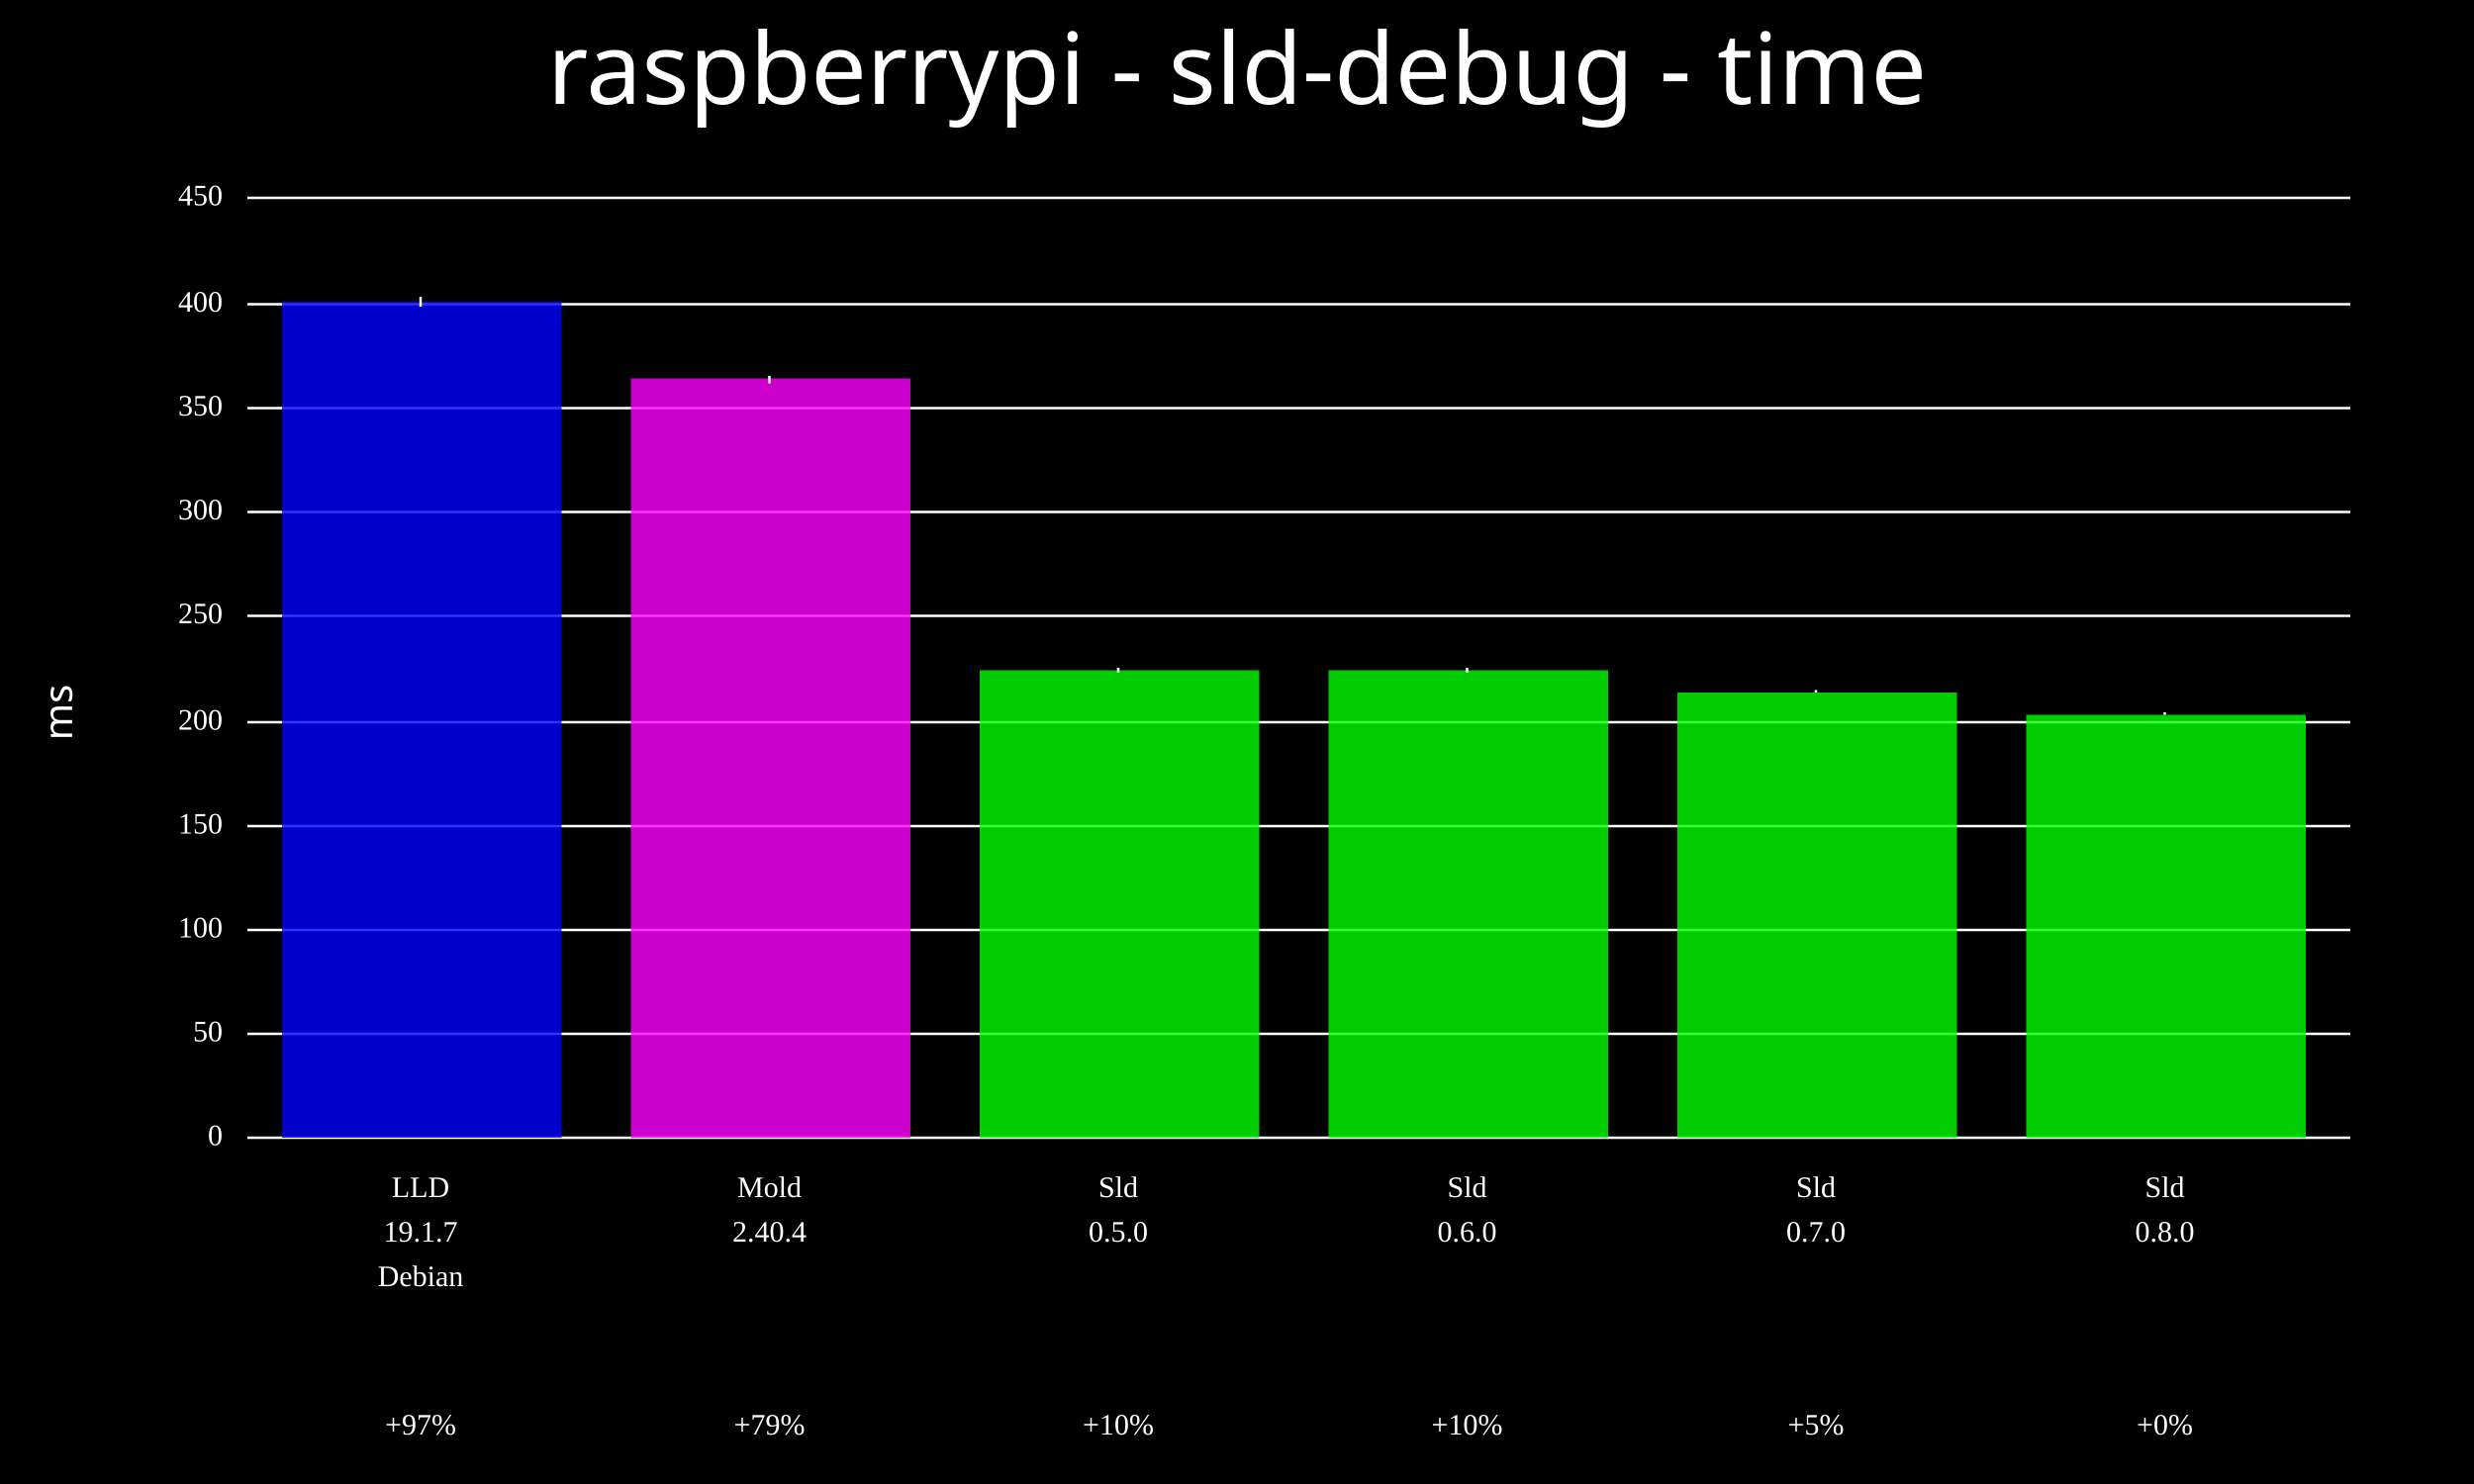
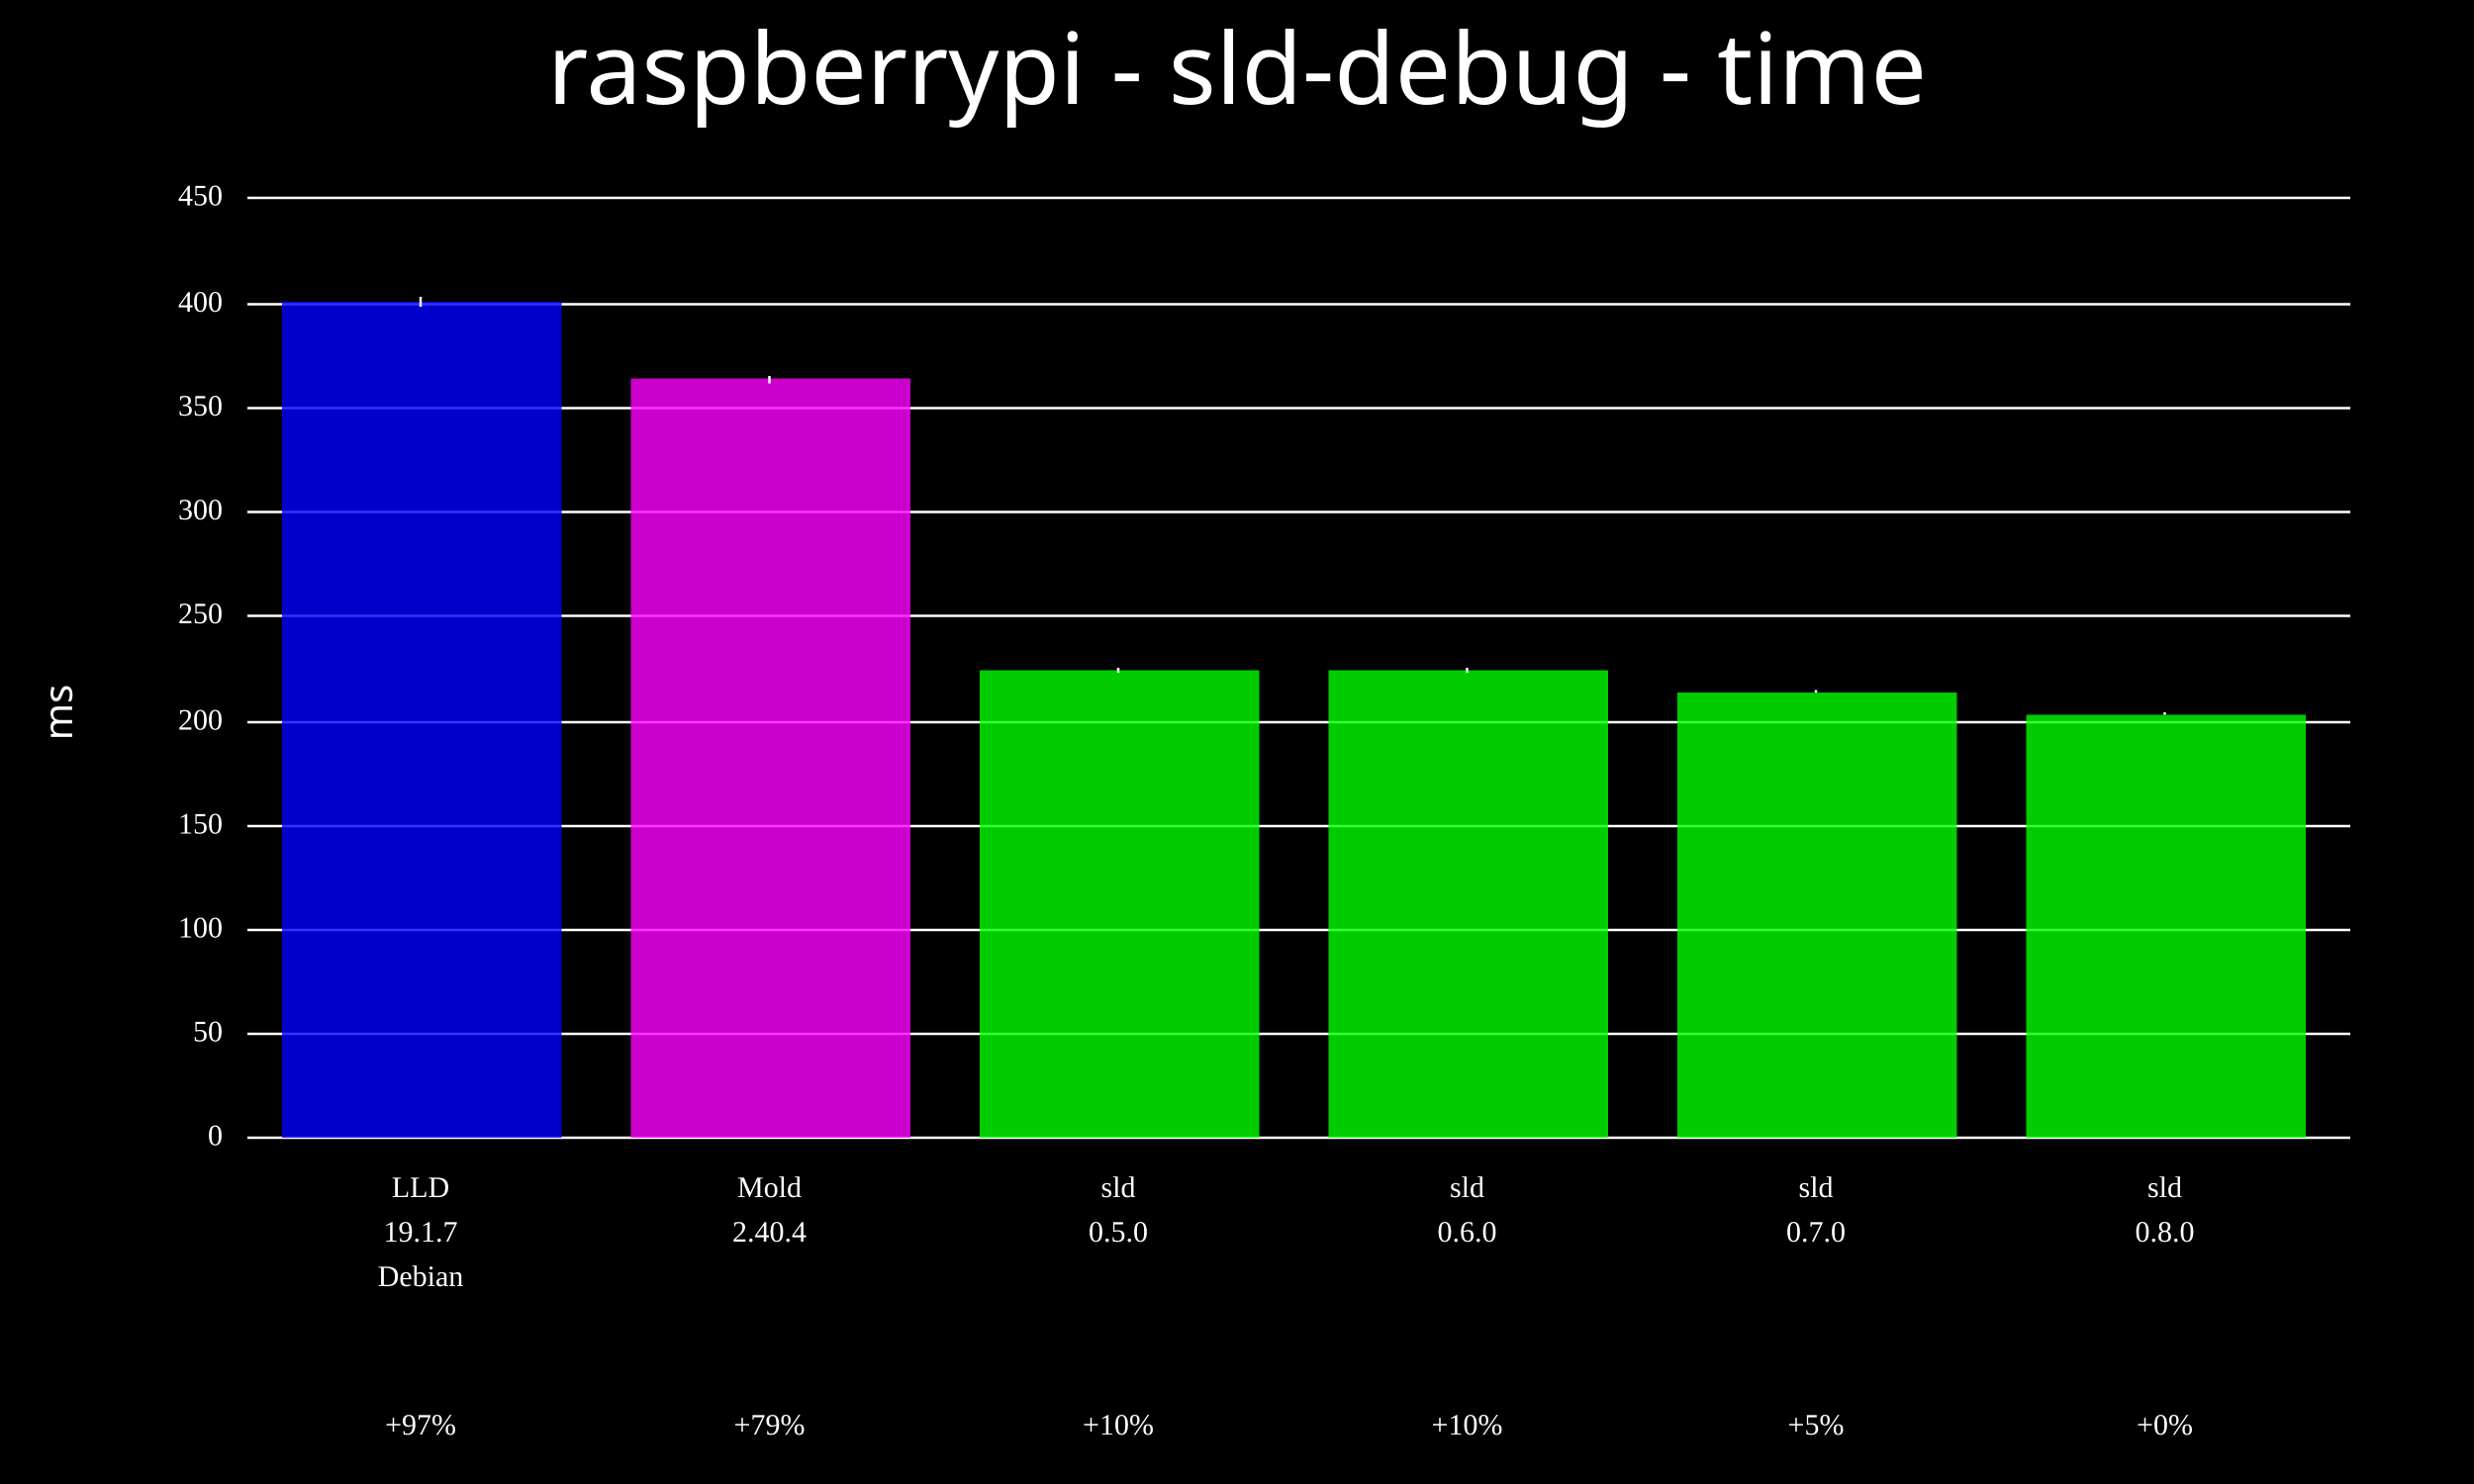
<svg xmlns="http://www.w3.org/2000/svg" width="1000" height="600" viewBox="0 0 1000 600">
  <rect x="0" y="0" width="1000" height="600" fill="#000000" />
  <text x="500" y="10" dy="0.8em" text-anchor="middle" font-family="sans-serif" font-size="40" fill="#FFFFFF">
raspberrypi - sld-debug - time</text>
  <text x="5" y="300" dy="0.76em" text-anchor="middle" font-family="sans-serif" font-size="16" fill="#FFFFFF" transform="rotate(270, 5, 288)">ms</text>
  <line x1="100" y1="460" x2="950" y2="460" stroke="#FFFFFF" />
  <text x="90" y="460" dy="0.5ex" text-anchor="end" fill="#FFFFFF">0</text>
  <line x1="100" y1="418" x2="950" y2="418" stroke="#FFFFFF" />
  <text x="90" y="418" dy="0.5ex" text-anchor="end" fill="#FFFFFF">50</text>
  <line x1="100" y1="376" x2="950" y2="376" stroke="#FFFFFF" />
  <text x="90" y="376" dy="0.5ex" text-anchor="end" fill="#FFFFFF">100</text>
  <line x1="100" y1="334" x2="950" y2="334" stroke="#FFFFFF" />
  <text x="90" y="334" dy="0.5ex" text-anchor="end" fill="#FFFFFF">150</text>
  <line x1="100" y1="292" x2="950" y2="292" stroke="#FFFFFF" />
  <text x="90" y="292" dy="0.5ex" text-anchor="end" fill="#FFFFFF">200</text>
  <line x1="100" y1="249" x2="950" y2="249" stroke="#FFFFFF" />
  <text x="90" y="249" dy="0.5ex" text-anchor="end" fill="#FFFFFF">250</text>
  <line x1="100" y1="207" x2="950" y2="207" stroke="#FFFFFF" />
  <text x="90" y="207" dy="0.5ex" text-anchor="end" fill="#FFFFFF">300</text>
  <line x1="100" y1="165" x2="950" y2="165" stroke="#FFFFFF" />
  <text x="90" y="165" dy="0.5ex" text-anchor="end" fill="#FFFFFF">350</text>
  <line x1="100" y1="123" x2="950" y2="123" stroke="#FFFFFF" />
  <text x="90" y="123" dy="0.5ex" text-anchor="end" fill="#FFFFFF">400</text>
  <line x1="100" y1="80" x2="950" y2="80" stroke="#FFFFFF" />
  <text x="90" y="80" dy="0.5ex" text-anchor="end" fill="#FFFFFF">450</text>
  <rect fill="#0000FF" opacity="0.8" x="114" y="122" width="113" height="338" />
  <line stroke="#FFFFFF" x1="170" y1="120" x2="170" y2="124" />
  <text x="170" y="484" fill="#FFFFFF" text-anchor="middle">LLD</text>
  <text x="170" y="502" fill="#FFFFFF" text-anchor="middle">19.1.7</text>
  <text x="170" y="520" fill="#FFFFFF" text-anchor="middle">Debian</text>
  <text x="170" y="580" fill="#FFFFFF" text-anchor="middle">+97%</text>
  <rect fill="#FF00FF" opacity="0.8" x="255" y="153" width="113" height="307" />
  <line stroke="#FFFFFF" x1="311" y1="152" x2="311" y2="155" />
  <text x="311" y="484" fill="#FFFFFF" text-anchor="middle">Mold</text>
  <text x="311" y="502" fill="#FFFFFF" text-anchor="middle">2.40.4</text>
  <text x="311" y="580" fill="#FFFFFF" text-anchor="middle">+79%</text>
  <rect fill="#00FF00" opacity="0.8" x="396" y="271" width="113" height="189" />
  <line stroke="#FFFFFF" x1="452" y1="270" x2="452" y2="272" />
-   <text x="452" y="484" fill="#FFFFFF" text-anchor="middle">Sld</text>
+   <text x="452" y="484" fill="#FFFFFF" text-anchor="middle">sld</text>
  <text x="452" y="502" fill="#FFFFFF" text-anchor="middle">0.5.0</text>
  <text x="452" y="580" fill="#FFFFFF" text-anchor="middle">+10%</text>
  <rect fill="#00FF00" opacity="0.8" x="537" y="271" width="113" height="189" />
  <line stroke="#FFFFFF" x1="593" y1="270" x2="593" y2="272" />
-   <text x="593" y="484" fill="#FFFFFF" text-anchor="middle">Sld</text>
+   <text x="593" y="484" fill="#FFFFFF" text-anchor="middle">sld</text>
  <text x="593" y="502" fill="#FFFFFF" text-anchor="middle">0.6.0</text>
  <text x="593" y="580" fill="#FFFFFF" text-anchor="middle">+10%</text>
  <rect fill="#00FF00" opacity="0.8" x="678" y="280" width="113" height="180" />
  <line stroke="#FFFFFF" x1="734" y1="279" x2="734" y2="280" />
-   <text x="734" y="484" fill="#FFFFFF" text-anchor="middle">Sld</text>
+   <text x="734" y="484" fill="#FFFFFF" text-anchor="middle">sld</text>
  <text x="734" y="502" fill="#FFFFFF" text-anchor="middle">0.7.0</text>
  <text x="734" y="580" fill="#FFFFFF" text-anchor="middle">+5%</text>
  <rect fill="#00FF00" opacity="0.8" x="819" y="289" width="113" height="171" />
  <line stroke="#FFFFFF" x1="875" y1="288" x2="875" y2="289" />
-   <text x="875" y="484" fill="#FFFFFF" text-anchor="middle">Sld</text>
+   <text x="875" y="484" fill="#FFFFFF" text-anchor="middle">sld</text>
  <text x="875" y="502" fill="#FFFFFF" text-anchor="middle">0.8.0</text>
  <text x="875" y="580" fill="#FFFFFF" text-anchor="middle">+0%</text>
</svg>
